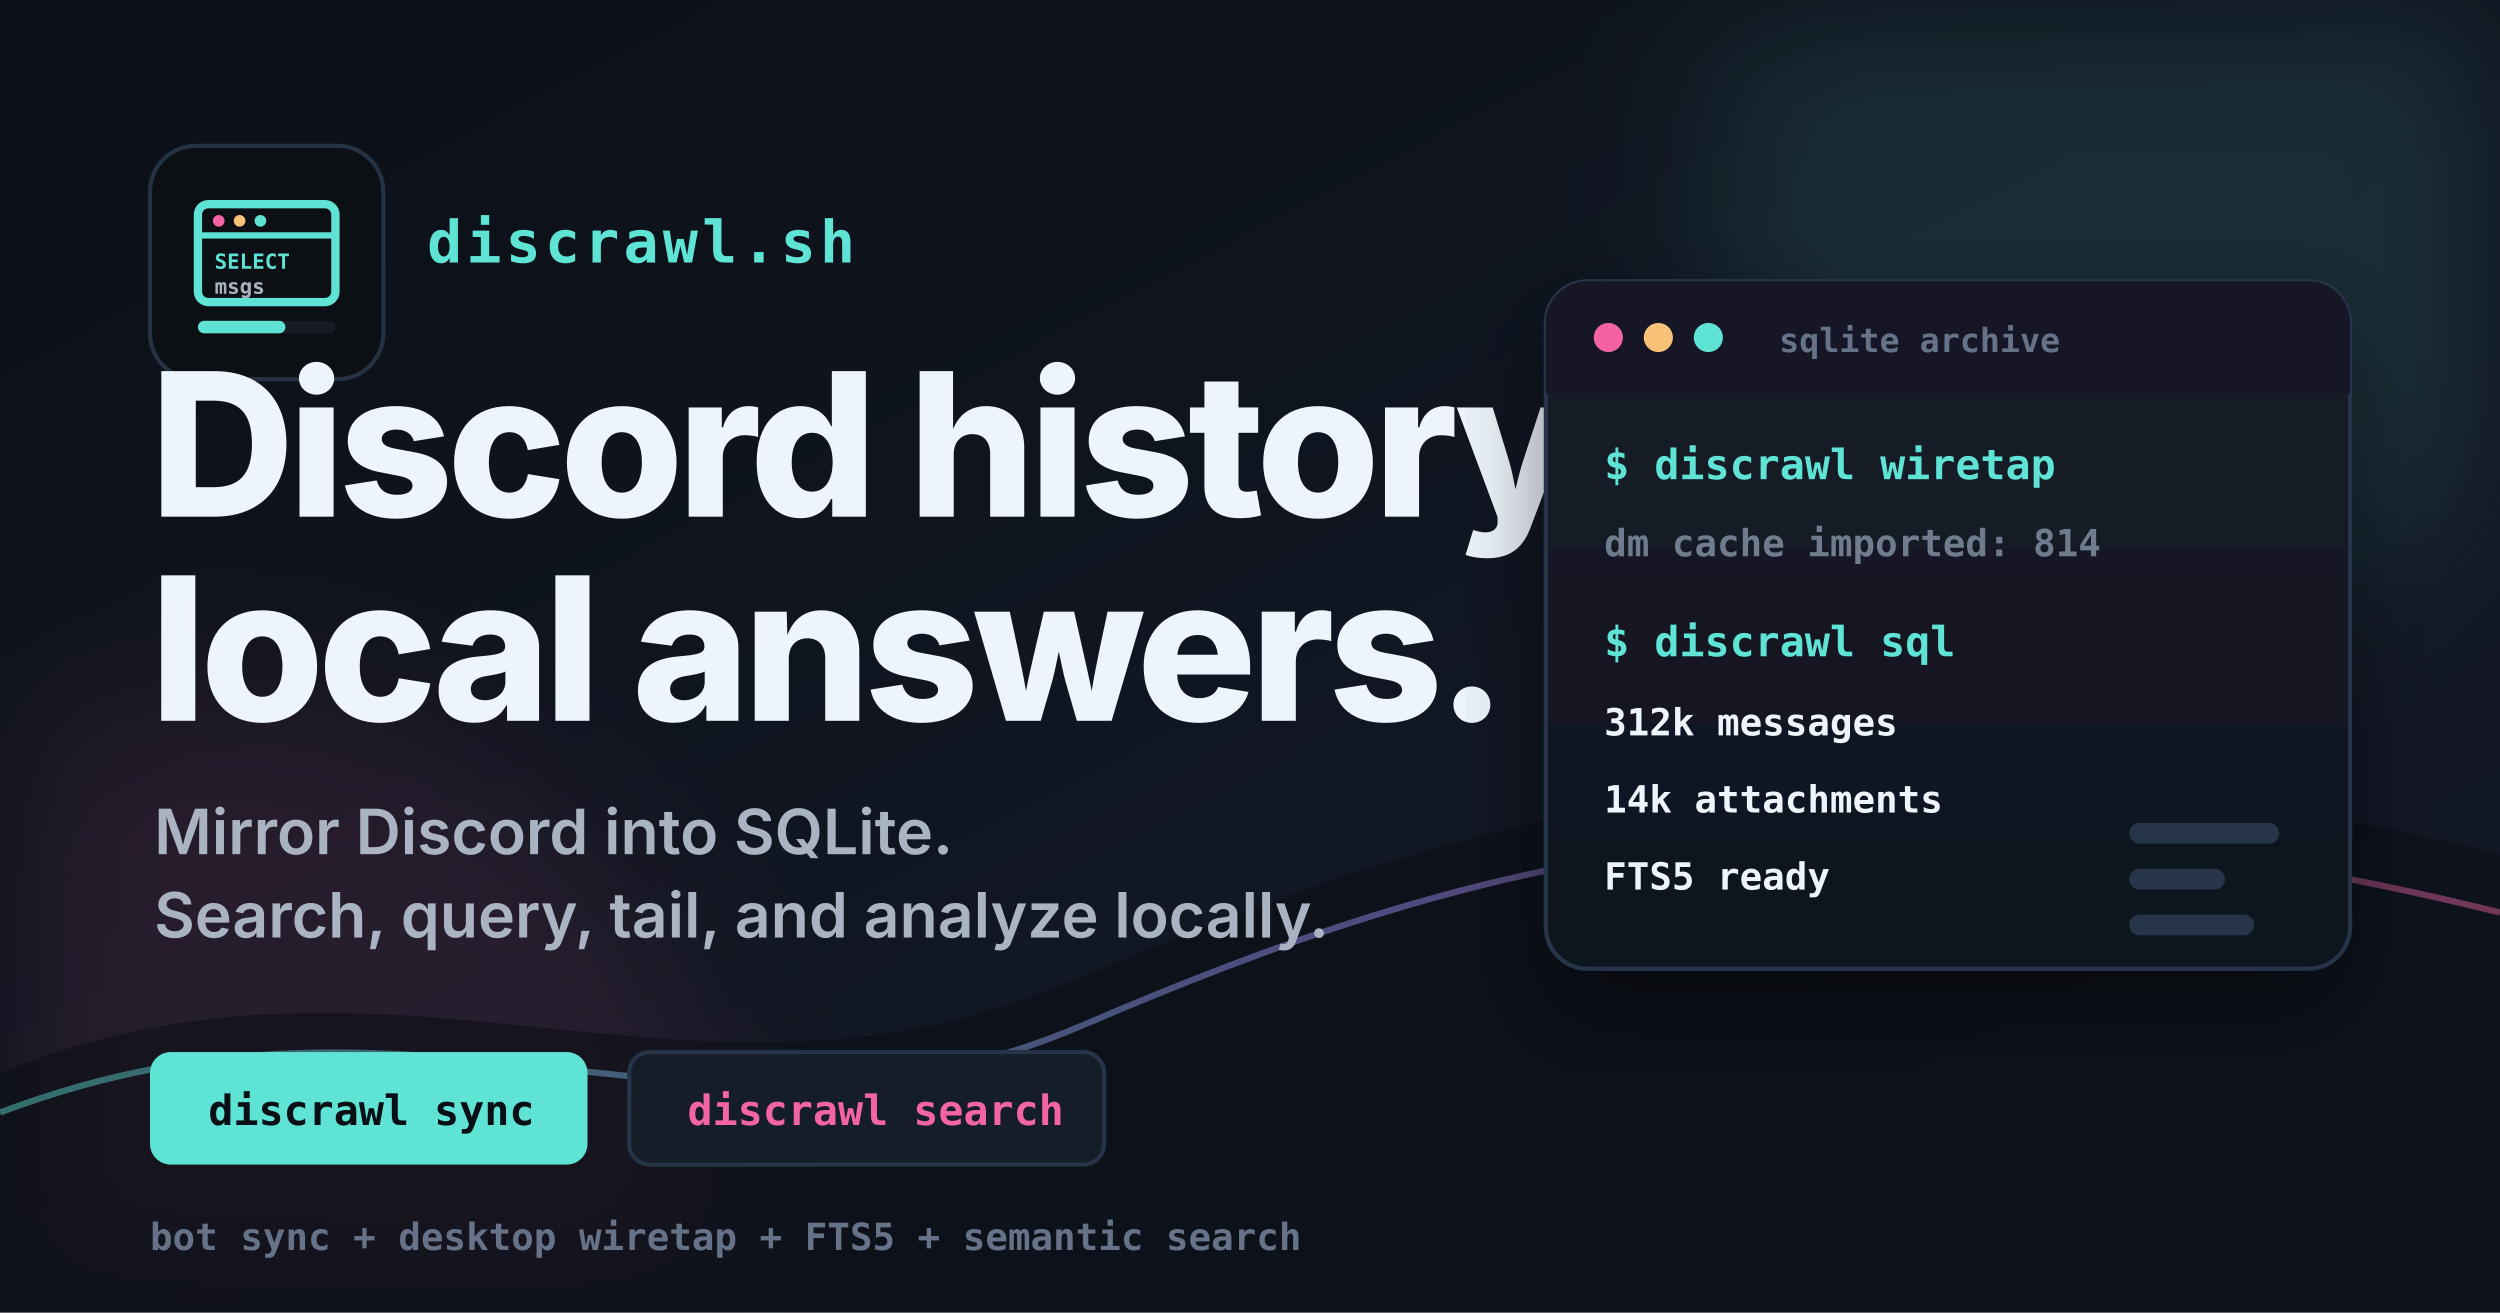
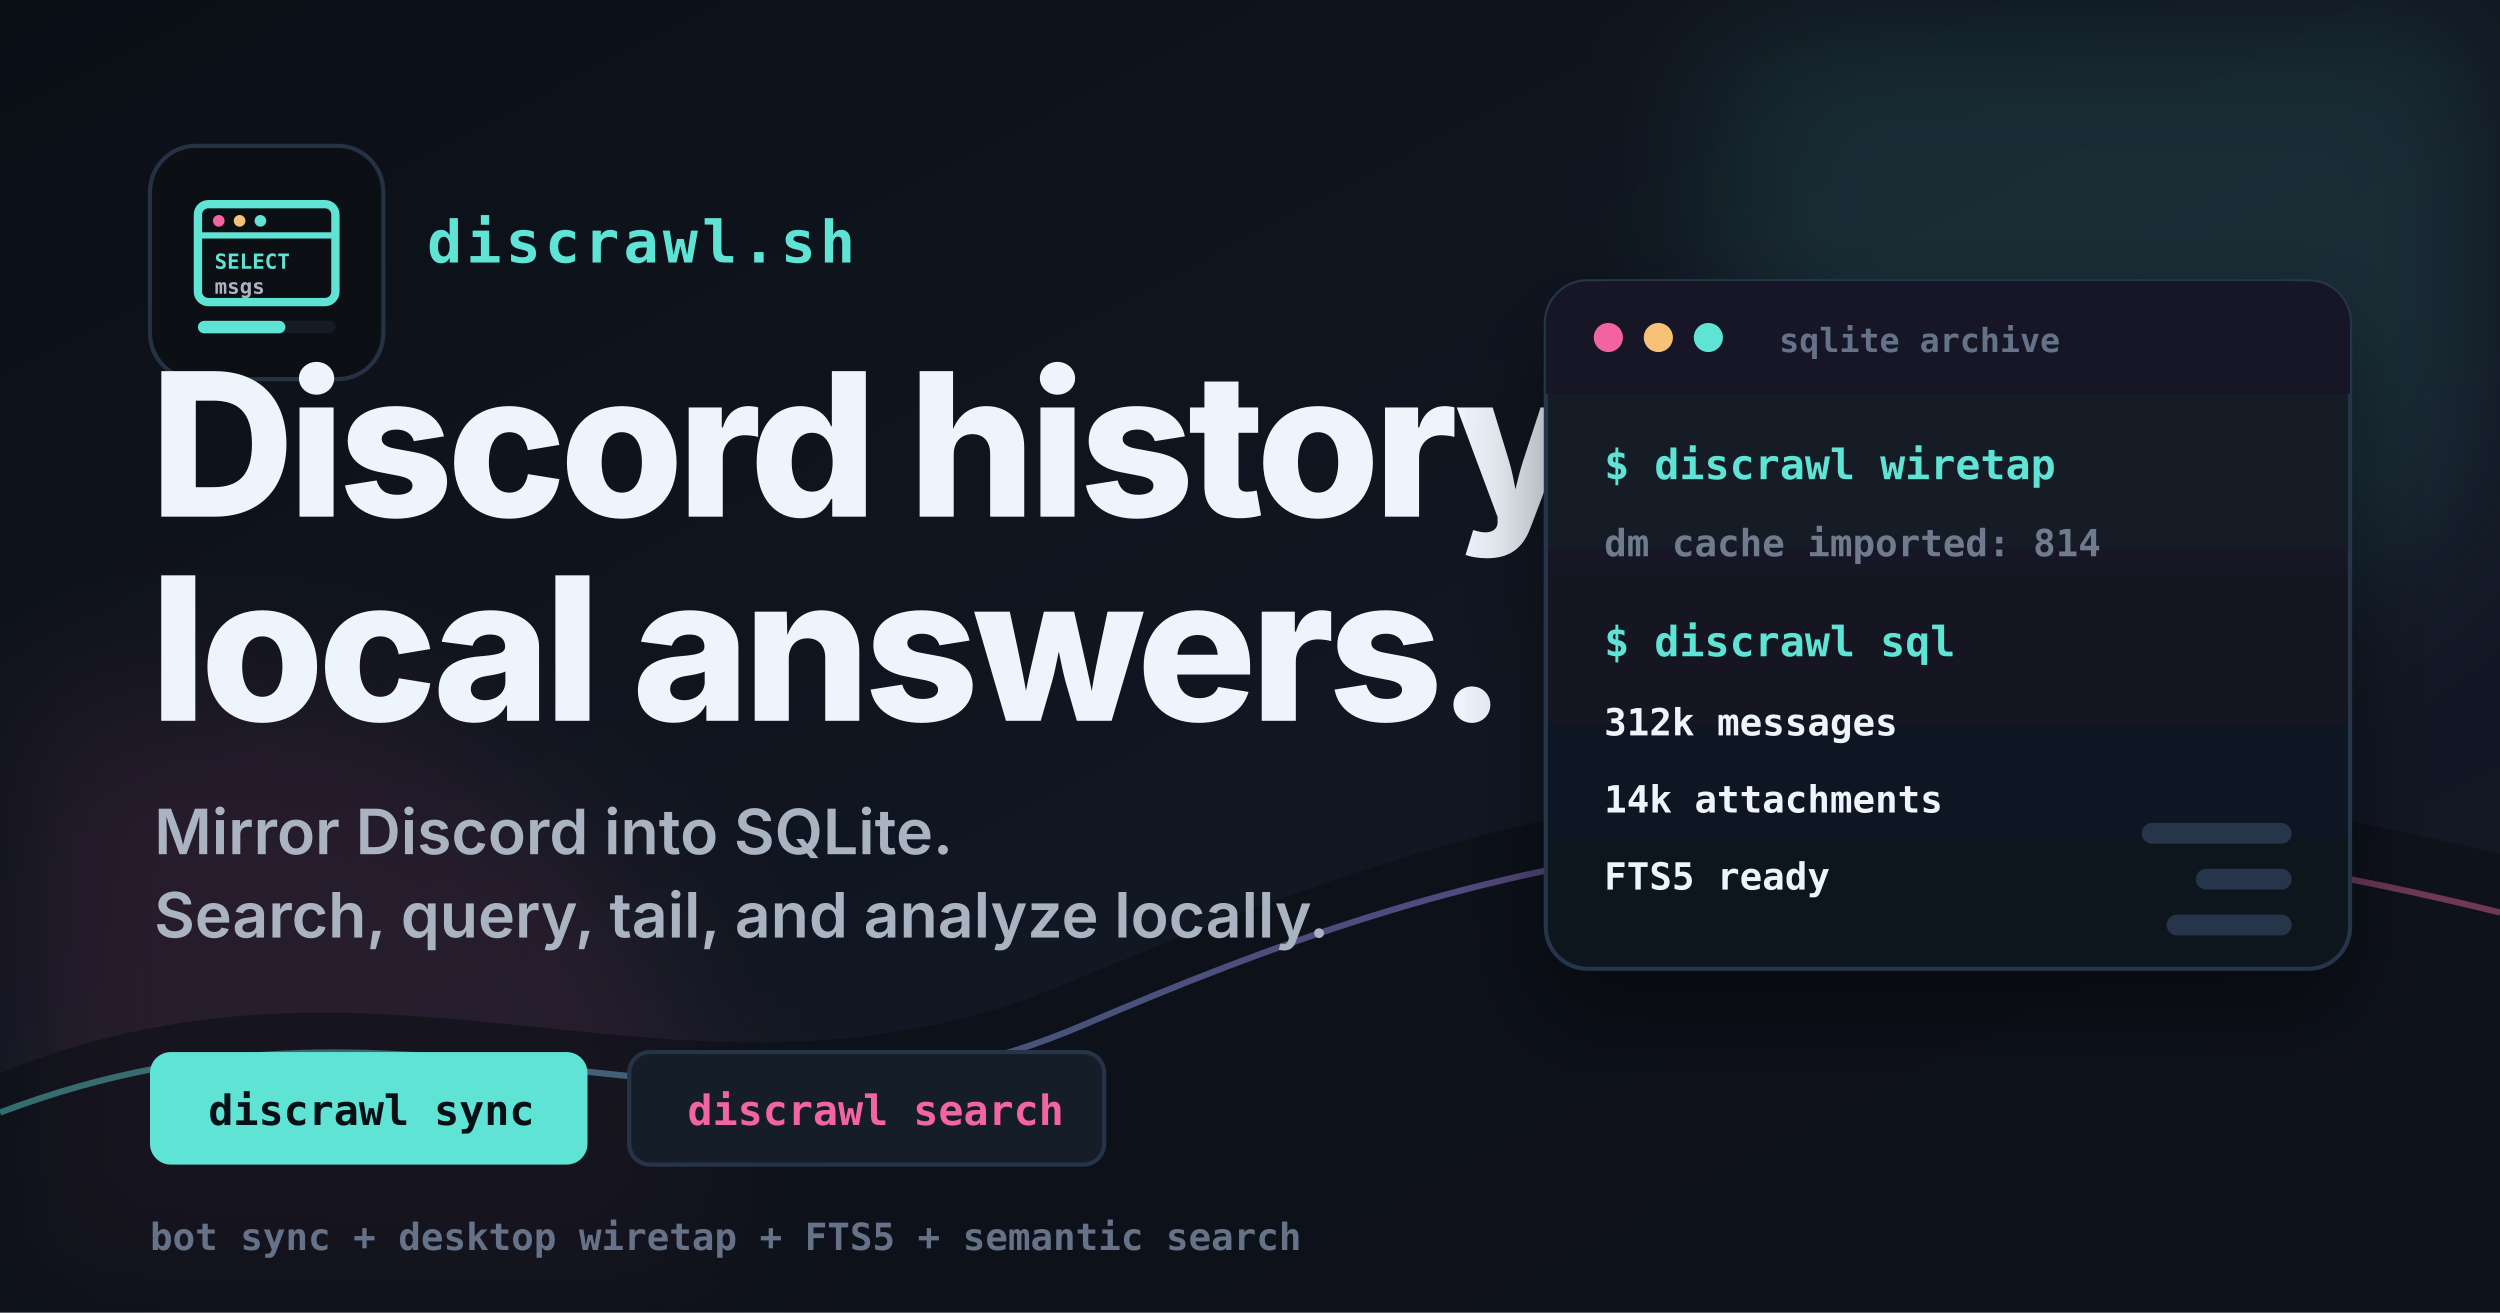
<svg xmlns="http://www.w3.org/2000/svg" width="1200" height="630" viewBox="0 0 1200 630" role="img" aria-labelledby="title desc">
  <defs>
    <linearGradient id="bg" x1="0" y1="0" x2="1" y2="1">
      <stop offset="0" stop-color="#0b0f16" />
      <stop offset="0.58" stop-color="#111723" />
      <stop offset="1" stop-color="#151827" />
    </linearGradient>
    <linearGradient id="accent" x1="0" y1="0" x2="1" y2="0">
      <stop offset="0" stop-color="#5fe3d4" />
      <stop offset="0.56" stop-color="#a594ff" />
      <stop offset="1" stop-color="#f364a2" />
    </linearGradient>
    <linearGradient id="terminal" x1="0" y1="0" x2="0" y2="1">
      <stop offset="0" stop-color="#161d2a" />
      <stop offset="1" stop-color="#0f141d" />
    </linearGradient>
    <filter id="shadow" x="-10%" y="-15%" width="120%" height="130%">
      <feDropShadow dx="0" dy="22" stdDeviation="22" flood-color="#000000" flood-opacity="0.45" />
    </filter>
    <filter id="softGlow" x="-40%" y="-40%" width="180%" height="180%">
      <feGaussianBlur stdDeviation="36" />
    </filter>
  </defs>
  <rect width="1200" height="630" fill="url(#bg)" />
  <circle cx="1030" cy="92" r="210" fill="#5fe3d4" opacity="0.11" filter="url(#softGlow)" />
  <circle cx="104" cy="568" r="240" fill="#f364a2" opacity="0.10" filter="url(#softGlow)" />
  <path d="M0 515 C190 438 330 548 512 472 S874 330 1200 410 L1200 630 L0 630 Z" fill="#0a0d13" opacity="0.55" />
  <path d="M0 534 C206 456 338 570 520 492 S884 360 1200 438" fill="none" stroke="url(#accent)" stroke-width="3" opacity="0.44" />
  <g transform="translate(72 70)">
    <rect x="0" y="0" width="112" height="112" rx="22" fill="#0c0f14" stroke="#253244" stroke-width="2" />
    <rect x="23" y="28" width="66" height="47" rx="5" fill="none" stroke="#5fe3d4" stroke-width="4" />
    <line x1="23" y1="43" x2="89" y2="43" stroke="#5fe3d4" stroke-width="3" />
    <circle cx="33" cy="36" r="2.8" fill="#f364a2" />
    <circle cx="43" cy="36" r="2.8" fill="#f7c177" />
    <circle cx="53" cy="36" r="2.8" fill="#5fe3d4" />
    <text x="31" y="59" font-family="JetBrains Mono, Menlo, Consolas, monospace" font-size="10" font-weight="800" fill="#5fe3d4">SELECT</text>
    <text x="31" y="71" font-family="JetBrains Mono, Menlo, Consolas, monospace" font-size="10" font-weight="800" fill="#aab3c1">msgs</text>
    <rect x="23" y="84" width="66" height="6" rx="3" fill="#161b24" />
    <rect x="23" y="84" width="42" height="6" rx="3" fill="#5fe3d4" />
  </g>
  <text x="205" y="126" font-family="JetBrains Mono, Menlo, Consolas, monospace" font-size="28" font-weight="800" letter-spacing="2" fill="#5fe3d4">discrawl.sh</text>
  <text x="72" y="248" font-family="Inter, -apple-system, BlinkMacSystemFont, Segoe UI, sans-serif" font-size="96" font-weight="800" letter-spacing="-3" fill="#edf4fb">Discord history,</text>
  <text x="72" y="346" font-family="Inter, -apple-system, BlinkMacSystemFont, Segoe UI, sans-serif" font-size="96" font-weight="800" letter-spacing="-3" fill="#edf4fb">local answers.</text>
  <text x="74" y="410" font-family="Inter, -apple-system, BlinkMacSystemFont, Segoe UI, sans-serif" font-size="30" font-weight="560" fill="#aab3c1">Mirror Discord into SQLite.</text>
  <text x="74" y="450" font-family="Inter, -apple-system, BlinkMacSystemFont, Segoe UI, sans-serif" font-size="30" font-weight="560" fill="#aab3c1">Search, query, tail, and analyze locally.</text>
  <g transform="translate(72 505)">
    <rect x="0" y="0" width="210" height="54" rx="10" fill="#5fe3d4" />
    <text x="28" y="35" font-family="JetBrains Mono, Menlo, Consolas, monospace" font-size="20" font-weight="900" fill="#081016">discrawl sync</text>
    <rect x="230" y="0" width="228" height="54" rx="10" fill="#151d29" stroke="#263448" stroke-width="2" />
    <text x="258" y="35" font-family="JetBrains Mono, Menlo, Consolas, monospace" font-size="20" font-weight="800" fill="#f364a2">discrawl search</text>
  </g>
  <g transform="translate(742 135)" filter="url(#shadow)">
    <rect x="0" y="0" width="386" height="330" rx="20" fill="url(#terminal)" stroke="#263448" stroke-width="2" />
    <rect x="0" y="0" width="386" height="54" rx="20" fill="#121925" />
    <path d="M0 34 Q0 0 34 0 H352 Q386 0 386 34 V54 H0 Z" fill="#121925" />
    <circle cx="30" cy="27" r="7" fill="#f364a2" />
    <circle cx="54" cy="27" r="7" fill="#f7c177" />
    <circle cx="78" cy="27" r="7" fill="#5fe3d4" />
    <text x="112" y="34" font-family="JetBrains Mono, Menlo, Consolas, monospace" font-size="16" font-weight="800" fill="#657287">sqlite archive</text>
    <text x="28" y="95" font-family="JetBrains Mono, Menlo, Consolas, monospace" font-size="20" font-weight="800" fill="#5fe3d4">$ discrawl wiretap</text>
    <text x="28" y="132" font-family="JetBrains Mono, Menlo, Consolas, monospace" font-size="18" font-weight="650" fill="#6f7b8d">dm cache imported: 814</text>
    <text x="28" y="180" font-family="JetBrains Mono, Menlo, Consolas, monospace" font-size="20" font-weight="800" fill="#5fe3d4">$ discrawl sql</text>
    <text x="28" y="218" font-family="JetBrains Mono, Menlo, Consolas, monospace" font-size="18" font-weight="650" fill="#edf4fb">312k messages</text>
    <text x="28" y="255" font-family="JetBrains Mono, Menlo, Consolas, monospace" font-size="18" font-weight="650" fill="#edf4fb">14k attachments</text>
    <text x="28" y="292" font-family="JetBrains Mono, Menlo, Consolas, monospace" font-size="18" font-weight="650" fill="#edf4fb">FTS5 ready</text>
-     <rect x="280" y="260" width="72" height="10" rx="5" fill="#263448" />
-     <rect x="280" y="282" width="46" height="10" rx="5" fill="#263448" />
-     <rect x="280" y="304" width="60" height="10" rx="5" fill="#263448" />
+     <rect x="286" y="260" width="72" height="10" rx="5" fill="#263448" />
+     <rect x="312" y="282" width="46" height="10" rx="5" fill="#263448" />
+     <rect x="298" y="304" width="60" height="10" rx="5" fill="#263448" />
  </g>
  <text x="72" y="600" font-family="JetBrains Mono, Menlo, Consolas, monospace" font-size="18" font-weight="800" fill="#657287">bot sync  +  desktop wiretap  +  FTS5  +  semantic search</text>
</svg>
